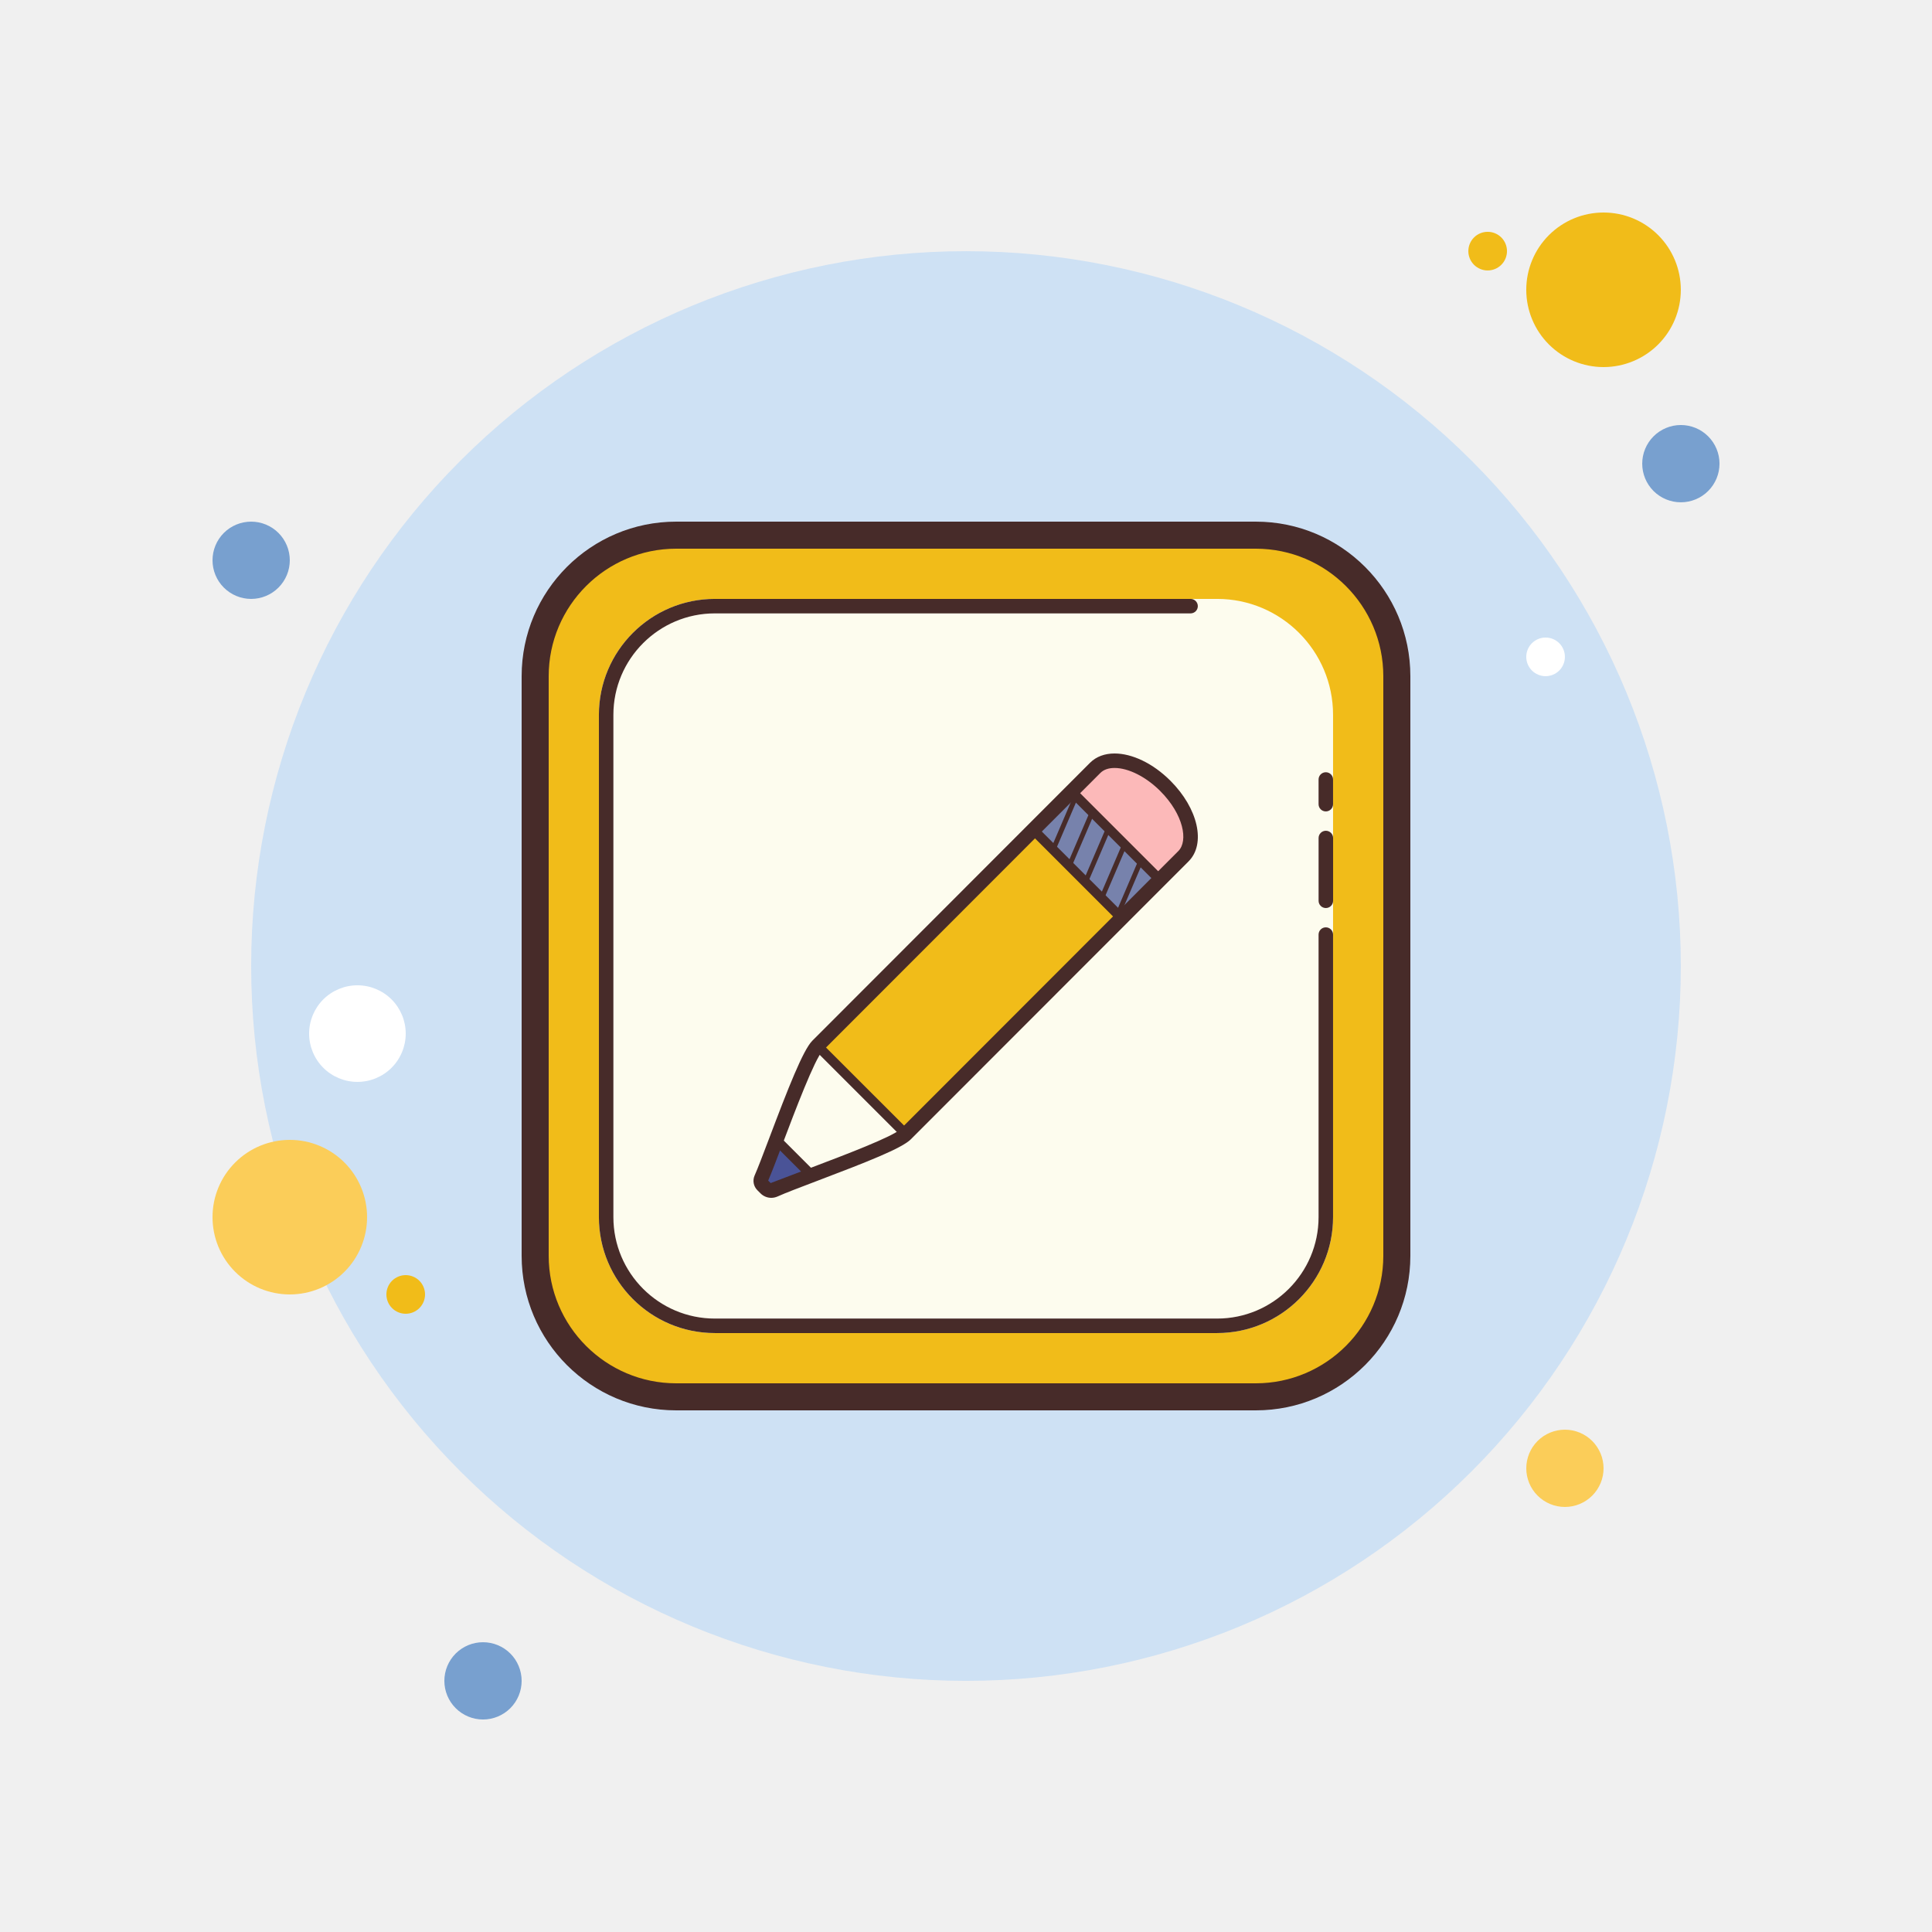
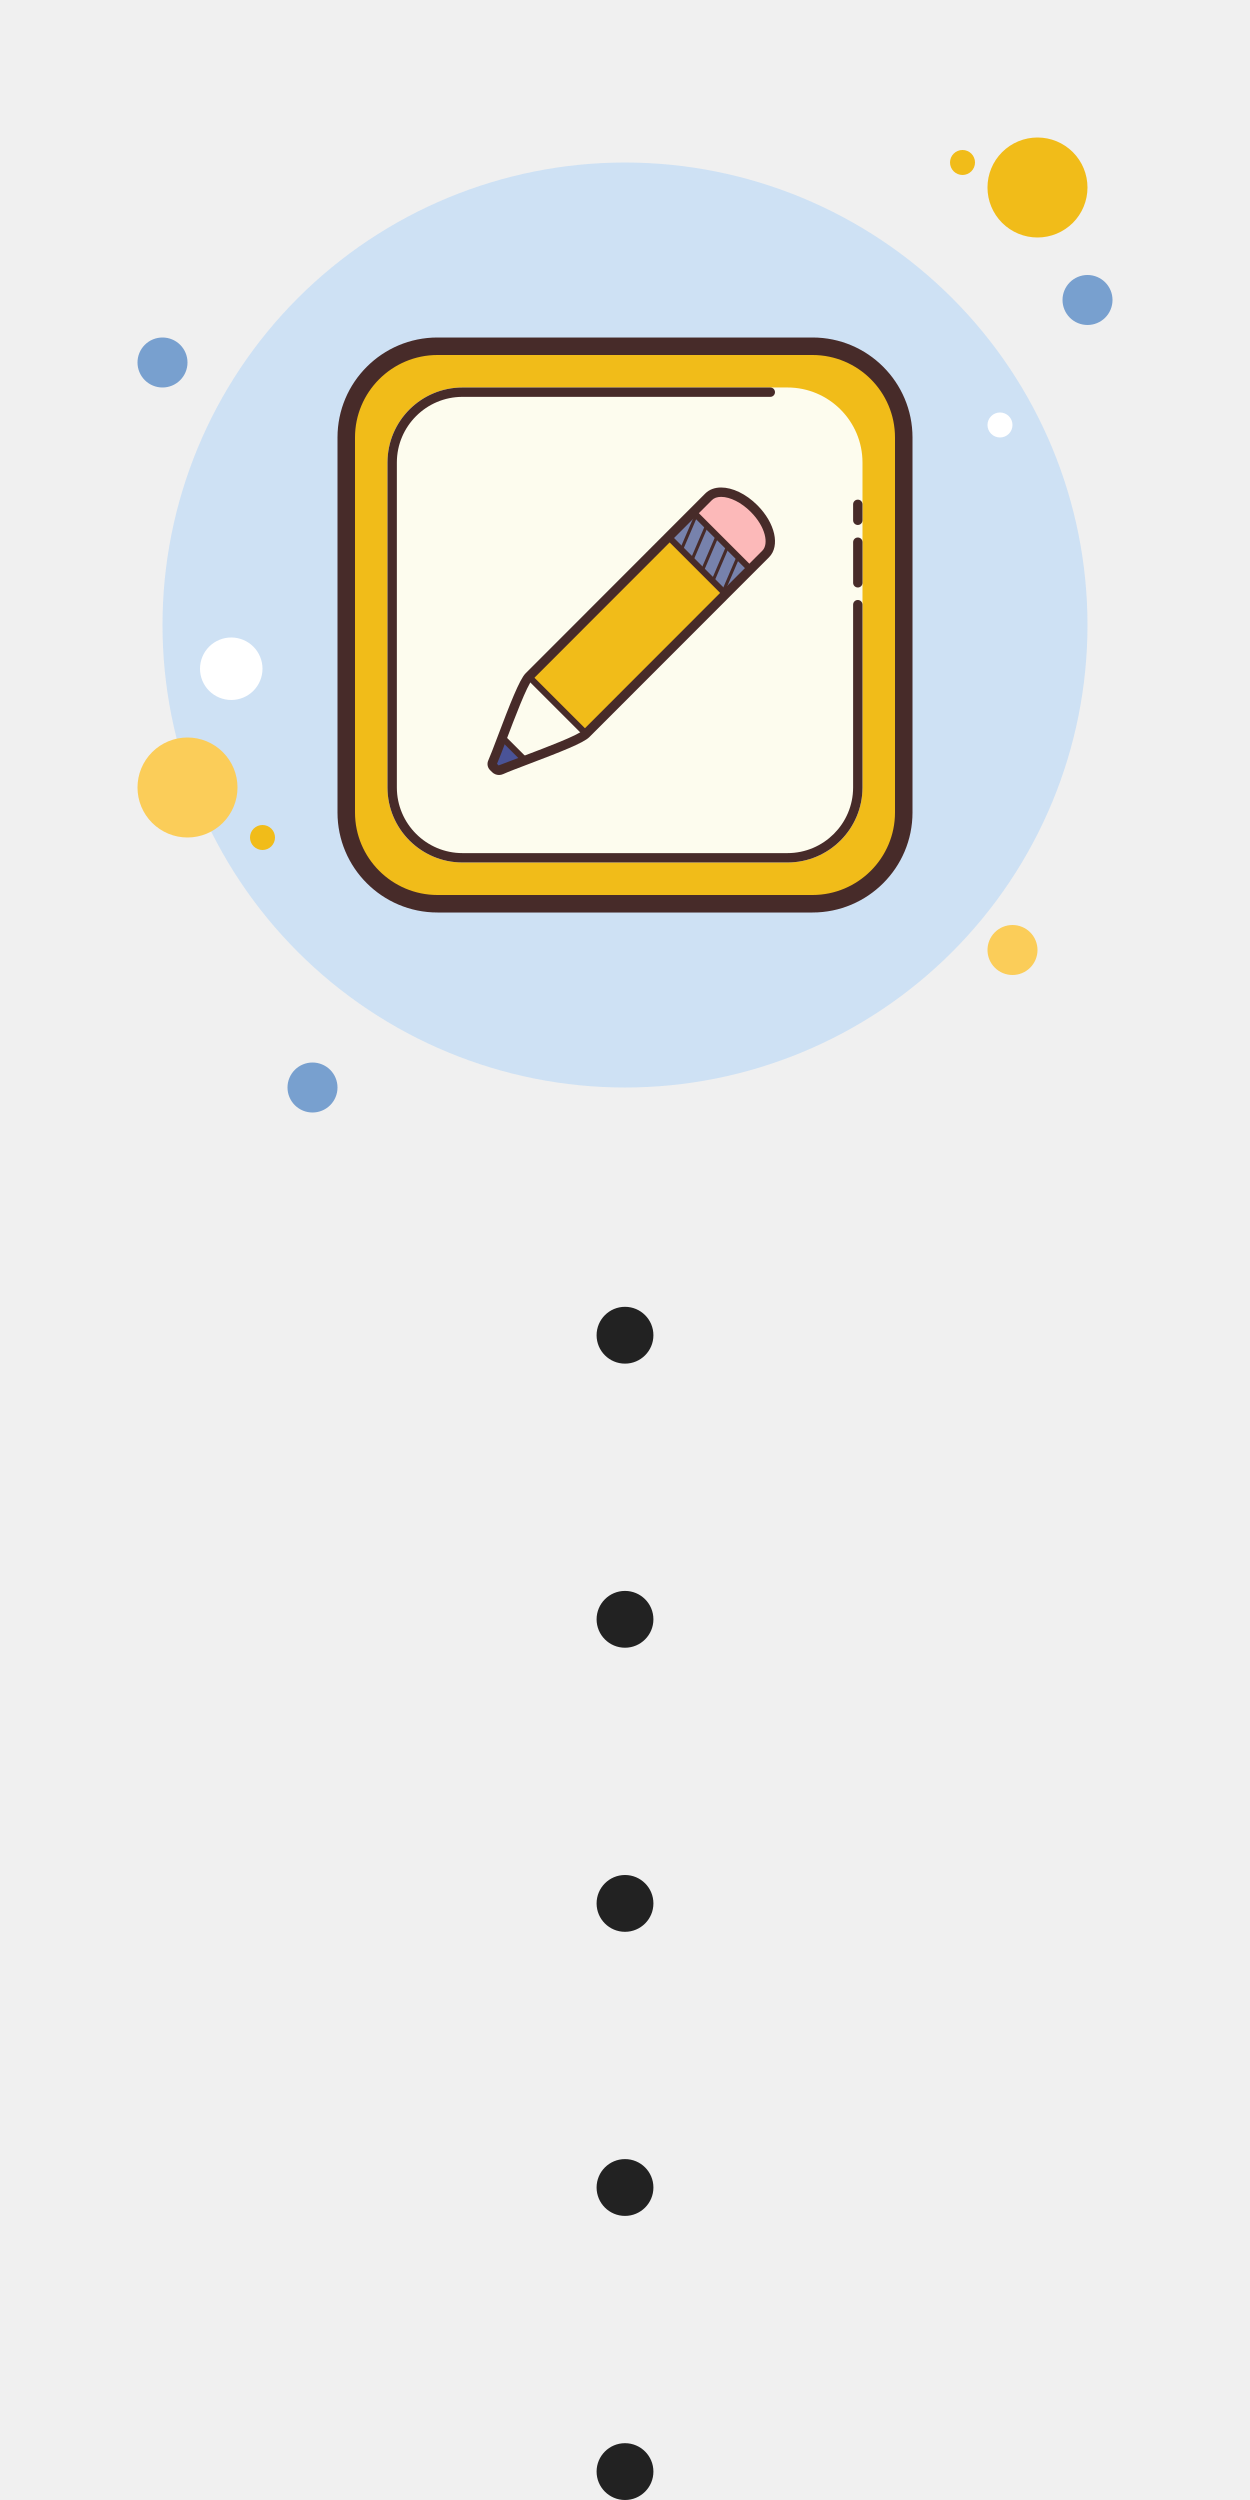
- <svg xmlns="http://www.w3.org/2000/svg" width="88" height="88" viewBox="0 0 88 88" fill="none">
+ <svg xmlns="http://www.w3.org/2000/svg" width="88" height="176" viewBox="0 0 88 176" fill="none">
  <path d="M11.44 23.76C10.973 23.76 10.525 23.945 10.195 24.275C9.865 24.605 9.68 25.053 9.68 25.52C9.68 25.986 9.865 26.434 10.195 26.764C10.525 27.094 10.973 27.28 11.44 27.28C11.906 27.28 12.354 27.094 12.684 26.764C13.014 26.434 13.2 25.986 13.2 25.52C13.2 25.053 13.014 24.605 12.684 24.275C12.354 23.945 11.906 23.76 11.44 23.76Z" fill="#78A0CF" />
  <path d="M67.761 10.559C67.528 10.559 67.304 10.651 67.139 10.816C66.974 10.981 66.881 11.205 66.881 11.439C66.881 11.672 66.974 11.896 67.139 12.061C67.304 12.226 67.528 12.319 67.761 12.319C67.994 12.319 68.218 12.226 68.383 12.061C68.548 11.896 68.641 11.672 68.641 11.439C68.641 11.205 68.548 10.981 68.383 10.816C68.218 10.651 67.994 10.559 67.761 10.559Z" fill="#F1BC19" />
  <path d="M43.999 11.441C35.364 11.441 27.082 14.872 20.976 20.978C14.87 27.084 11.44 35.366 11.44 44.001C11.44 52.637 14.87 60.919 20.976 67.025C27.082 73.131 35.364 76.561 43.999 76.561C52.635 76.561 60.917 73.131 67.023 67.025C73.129 60.919 76.559 52.637 76.559 44.001C76.559 35.366 73.129 27.084 67.023 20.978C60.917 14.872 52.635 11.441 43.999 11.441Z" fill="#CEE1F4" />
  <path d="M73.04 9.68C72.106 9.68 71.211 10.05 70.55 10.711C69.89 11.371 69.519 12.266 69.519 13.2C69.519 14.133 69.89 15.029 70.55 15.689C71.211 16.349 72.106 16.72 73.04 16.72C73.973 16.72 74.868 16.349 75.529 15.689C76.189 15.029 76.559 14.133 76.559 13.2C76.559 12.266 76.189 11.371 75.529 10.711C74.868 10.05 73.973 9.68 73.04 9.68Z" fill="#F1BC19" />
  <path d="M76.561 19.359C76.094 19.359 75.646 19.545 75.316 19.875C74.986 20.205 74.801 20.653 74.801 21.119C74.801 21.586 74.986 22.034 75.316 22.364C75.646 22.694 76.094 22.879 76.561 22.879C77.028 22.879 77.475 22.694 77.805 22.364C78.135 22.034 78.321 21.586 78.321 21.119C78.321 20.653 78.135 20.205 77.805 19.875C77.475 19.545 77.028 19.359 76.561 19.359Z" fill="#78A0CF" />
  <path d="M71.28 65.12C70.813 65.12 70.365 65.305 70.035 65.635C69.705 65.966 69.52 66.413 69.52 66.88C69.52 67.347 69.705 67.794 70.035 68.124C70.365 68.454 70.813 68.64 71.28 68.64C71.746 68.64 72.194 68.454 72.524 68.124C72.854 67.794 73.04 67.347 73.04 66.88C73.04 66.413 72.854 65.966 72.524 65.635C72.194 65.305 71.746 65.12 71.28 65.12ZM13.2 51.92C12.266 51.92 11.371 52.291 10.711 52.951C10.05 53.611 9.68 54.506 9.68 55.44C9.68 56.373 10.05 57.269 10.711 57.929C11.371 58.589 12.266 58.96 13.2 58.96C14.133 58.96 15.029 58.589 15.689 57.929C16.349 57.269 16.72 56.373 16.72 55.44C16.72 54.506 16.349 53.611 15.689 52.951C15.029 52.291 14.133 51.92 13.2 51.92Z" fill="#FBCD59" />
  <path d="M22 74.801C21.534 74.801 21.086 74.986 20.756 75.316C20.426 75.646 20.24 76.094 20.24 76.561C20.24 77.028 20.426 77.475 20.756 77.805C21.086 78.135 21.534 78.321 22 78.321C22.467 78.321 22.915 78.135 23.245 77.805C23.575 77.475 23.76 77.028 23.76 76.561C23.76 76.094 23.575 75.646 23.245 75.316C22.915 74.986 22.467 74.801 22 74.801Z" fill="#78A0CF" />
  <path d="M16.28 44.879C15.697 44.879 15.137 45.111 14.724 45.523C14.312 45.936 14.08 46.495 14.08 47.079C14.08 47.662 14.312 48.222 14.724 48.635C15.137 49.047 15.697 49.279 16.28 49.279C16.864 49.279 17.423 49.047 17.836 48.635C18.248 48.222 18.48 47.662 18.48 47.079C18.48 46.495 18.248 45.936 17.836 45.523C17.423 45.111 16.864 44.879 16.28 44.879Z" fill="white" />
  <path d="M18.48 58.08C18.246 58.08 18.022 58.173 17.857 58.338C17.692 58.503 17.6 58.727 17.6 58.96C17.6 59.194 17.692 59.417 17.857 59.582C18.022 59.747 18.246 59.84 18.48 59.84C18.713 59.84 18.937 59.747 19.102 59.582C19.267 59.417 19.36 59.194 19.36 58.96C19.36 58.727 19.267 58.503 19.102 58.338C18.937 58.173 18.713 58.08 18.48 58.08Z" fill="#F1BC19" />
  <path d="M70.4 29.039C70.166 29.039 69.942 29.132 69.777 29.297C69.612 29.462 69.519 29.686 69.519 29.919C69.519 30.152 69.612 30.376 69.777 30.541C69.942 30.706 70.166 30.799 70.4 30.799C70.633 30.799 70.857 30.706 71.022 30.541C71.187 30.376 71.279 30.152 71.279 29.919C71.279 29.686 71.187 29.462 71.022 29.297C70.857 29.132 70.633 29.039 70.4 29.039Z" fill="white" />
  <path d="M57.201 24.641C60.597 24.641 63.361 27.404 63.361 30.801V57.201C63.361 60.597 60.597 63.361 57.201 63.361H30.801C27.404 63.361 24.641 60.597 24.641 57.201V30.801C24.641 27.404 27.404 24.641 30.801 24.641H57.201Z" fill="#F1BC19" />
  <path d="M57.2 24.992C60.402 24.992 63.008 27.597 63.008 30.8V57.2C63.008 60.402 60.402 63.008 57.2 63.008H30.8C27.597 63.008 24.992 60.402 24.992 57.2V30.8C24.992 27.597 27.597 24.992 30.8 24.992H57.2ZM57.2 23.76H30.8C26.912 23.76 23.76 26.912 23.76 30.8V57.2C23.76 61.088 26.912 64.24 30.8 64.24H57.2C61.088 64.24 64.24 61.088 64.24 57.2V30.8C64.24 26.912 61.088 23.76 57.2 23.76Z" fill="#472B29" />
  <path d="M55.439 60.719H32.559C29.647 60.719 27.279 58.351 27.279 55.439V32.559C27.279 29.647 29.647 27.279 32.559 27.279H55.439C58.351 27.279 60.719 29.647 60.719 32.559V55.439C60.719 58.351 58.351 60.719 55.439 60.719Z" fill="#FDFCEE" />
  <path d="M55.439 60.719H32.559C29.647 60.719 27.279 58.351 27.279 55.439V32.559C27.279 29.647 29.647 27.279 32.559 27.279H54.229C54.411 27.279 54.559 27.427 54.559 27.609C54.559 27.791 54.411 27.939 54.229 27.939H32.559C30.012 27.939 27.939 30.012 27.939 32.559V55.439C27.939 57.987 30.012 60.059 32.559 60.059H55.439C57.987 60.059 60.059 57.987 60.059 55.439V42.569C60.059 42.387 60.207 42.239 60.389 42.239C60.572 42.239 60.719 42.387 60.719 42.569V55.439C60.719 58.351 58.351 60.719 55.439 60.719ZM60.389 36.959C60.207 36.959 60.059 36.812 60.059 36.629V35.505C60.059 35.322 60.207 35.175 60.389 35.175C60.572 35.175 60.719 35.322 60.719 35.505V36.629C60.719 36.812 60.572 36.959 60.389 36.959Z" fill="#472B29" />
  <path d="M60.391 41.36C60.208 41.36 60.06 41.212 60.06 41.03V38.17C60.06 37.988 60.208 37.84 60.391 37.84C60.573 37.84 60.721 37.988 60.721 38.17V41.03C60.721 41.212 60.573 41.36 60.391 41.36Z" fill="#472B29" />
  <path d="M50.766 34.65C50.413 34.65 50.106 34.755 49.886 34.974L37.235 47.636C36.828 48.045 35.97 50.313 35.344 51.967C35.061 52.716 34.819 53.352 34.678 53.668C34.629 53.778 34.652 53.898 34.736 53.983L34.873 54.12C34.98 54.228 35.141 54.259 35.284 54.195C35.651 54.03 36.33 53.772 37.117 53.474C38.795 52.837 40.863 52.052 41.255 51.66L53.907 38.997C54.561 38.342 54.191 36.906 53.083 35.796C52.347 35.06 51.466 34.65 50.766 34.65Z" fill="#F1BC19" />
  <path d="M37.233 47.637C36.826 48.046 35.968 50.314 35.342 51.968C35.059 52.717 34.817 53.353 34.676 53.669C34.627 53.779 34.65 53.899 34.734 53.984L34.87 54.121C34.978 54.229 35.139 54.261 35.282 54.196C35.649 54.031 36.328 53.773 37.115 53.475C38.794 52.837 40.861 52.053 41.253 51.661L41.256 51.658L37.233 47.637Z" fill="#FDFCEE" />
  <path d="M35.36 51.922C35.355 51.937 35.348 51.953 35.342 51.968C35.059 52.717 34.817 53.353 34.676 53.669C34.627 53.779 34.65 53.898 34.734 53.984L34.87 54.12C34.978 54.228 35.139 54.26 35.282 54.196C35.626 54.041 36.246 53.804 36.968 53.531L35.36 51.922Z" fill="#4A5397" />
  <path d="M47.094 37.826L48.841 36.079L52.856 40.094L51.109 41.841L47.094 37.826Z" fill="#7782AC" />
  <path d="M52.832 40.071L53.905 38.998C54.559 38.343 54.189 36.907 53.081 35.797C52.346 35.06 51.465 34.65 50.765 34.65C50.412 34.65 50.105 34.755 49.885 34.974L48.811 36.05L52.832 40.071Z" fill="#FCB9B9" />
  <path d="M50.767 34.98C51.403 34.98 52.2 35.383 52.848 36.031C53.911 37.096 54.132 38.304 53.671 38.765L41.019 51.428C40.676 51.771 38.473 52.607 37.015 53.16L36.949 53.185C36.179 53.477 35.514 53.73 35.103 53.887L34.99 53.774C35.142 53.427 35.389 52.774 35.651 52.084C36.196 50.642 37.11 48.228 37.467 47.87L50.118 35.209C50.27 35.057 50.488 34.98 50.767 34.98ZM50.767 34.32C50.326 34.32 49.937 34.457 49.651 34.742L37.001 47.403C36.577 47.827 35.888 49.591 35.034 51.851C34.753 52.592 34.515 53.222 34.375 53.534C34.27 53.767 34.319 54.035 34.5 54.216L34.637 54.353C34.772 54.489 34.949 54.56 35.131 54.56C35.227 54.56 35.326 54.539 35.418 54.498C35.777 54.335 36.459 54.077 37.249 53.777C39.471 52.934 41.077 52.305 41.486 51.895L54.139 39.233C54.935 38.435 54.573 36.825 53.315 35.566C52.508 34.758 51.556 34.32 50.767 34.32Z" fill="#472B29" />
  <path d="M37.078 47.789L37.389 47.478L41.412 51.5L41.1 51.811L37.078 47.789Z" fill="#472B29" />
  <path d="M35.123 51.996L35.434 51.685L37.194 53.445L36.883 53.756L35.123 51.996Z" fill="#472B29" />
  <path d="M46.938 37.982L47.249 37.671L51.264 41.686L50.952 41.997L46.938 37.982Z" fill="#472B29" />
  <path d="M48.684 36.236L48.995 35.925L53.01 39.94L52.698 40.251L48.684 36.236Z" fill="#472B29" />
  <path d="M48.062 38.763L47.859 38.677L48.849 36.367L49.052 36.453L48.062 38.763ZM48.832 39.423L48.629 39.337L49.619 37.027L49.822 37.113L48.832 39.423ZM49.602 40.083L49.399 39.997L50.389 37.687L50.592 37.773L49.602 40.083ZM50.287 40.94L50.086 40.853L51.159 38.347L51.362 38.433L50.287 40.94ZM51.024 41.678L50.822 41.592L51.929 39.007L52.132 39.093L51.024 41.678Z" fill="#472B29" />
+   <circle cx="44" cy="94" r="2" fill="#222222" />
+   <circle cx="44" cy="114" r="2" fill="#222222" />
+   <circle cx="44" cy="134" r="2" fill="#222222" />
+   <circle cx="44" cy="154" r="2" fill="#222222" />
+   <circle cx="44" cy="174" r="2" fill="#222222" />
</svg>
